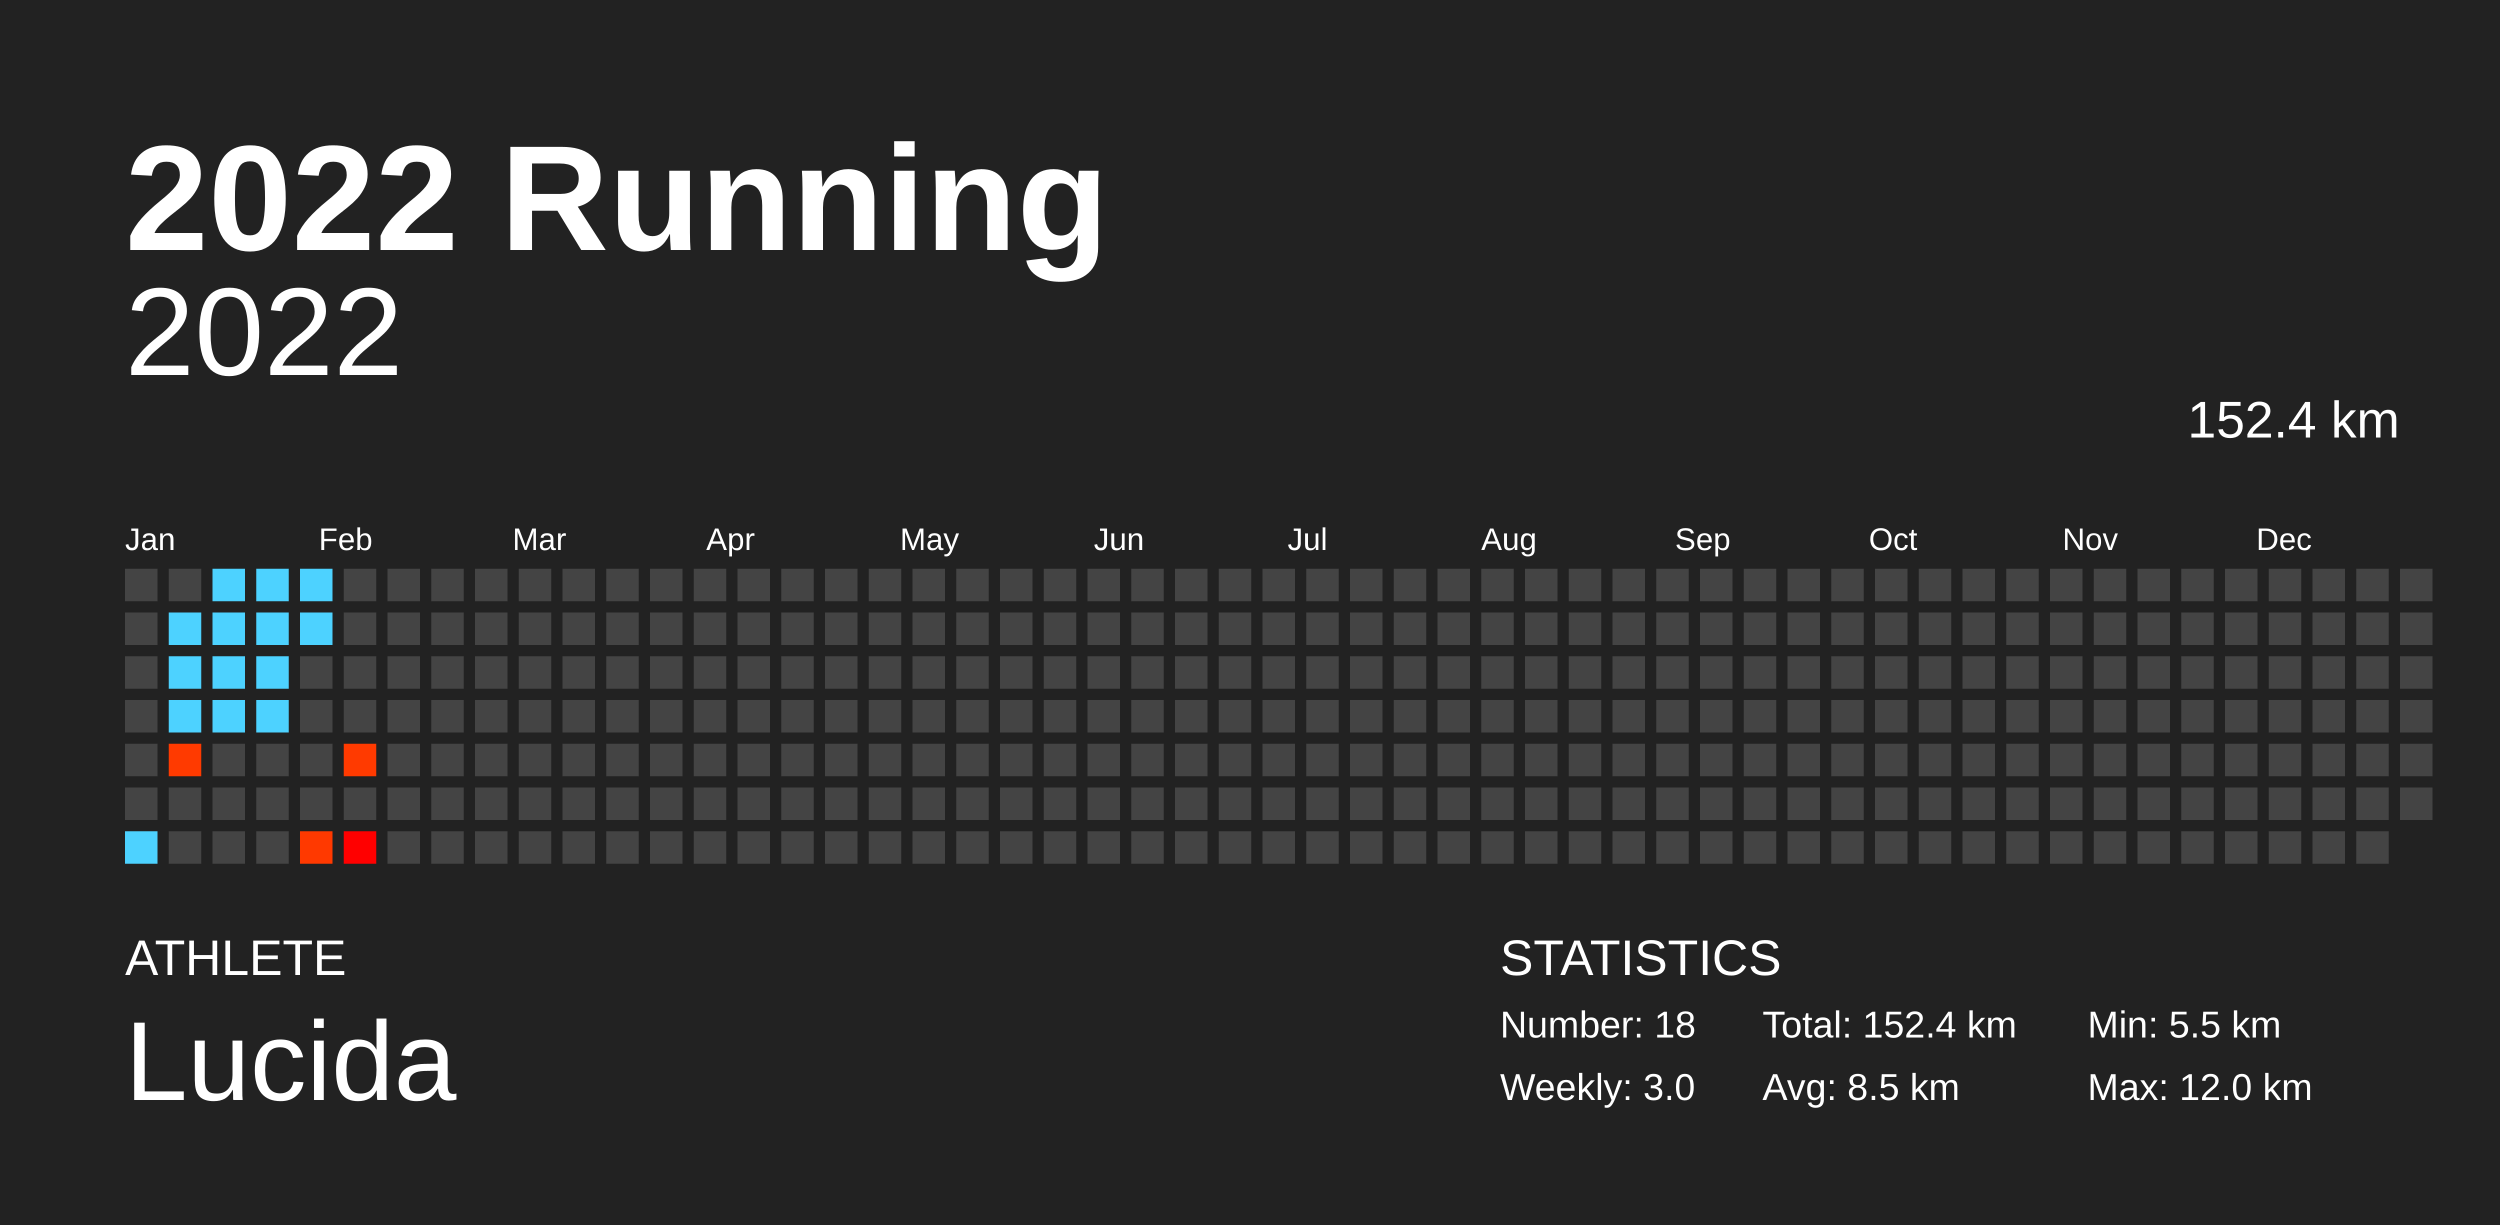
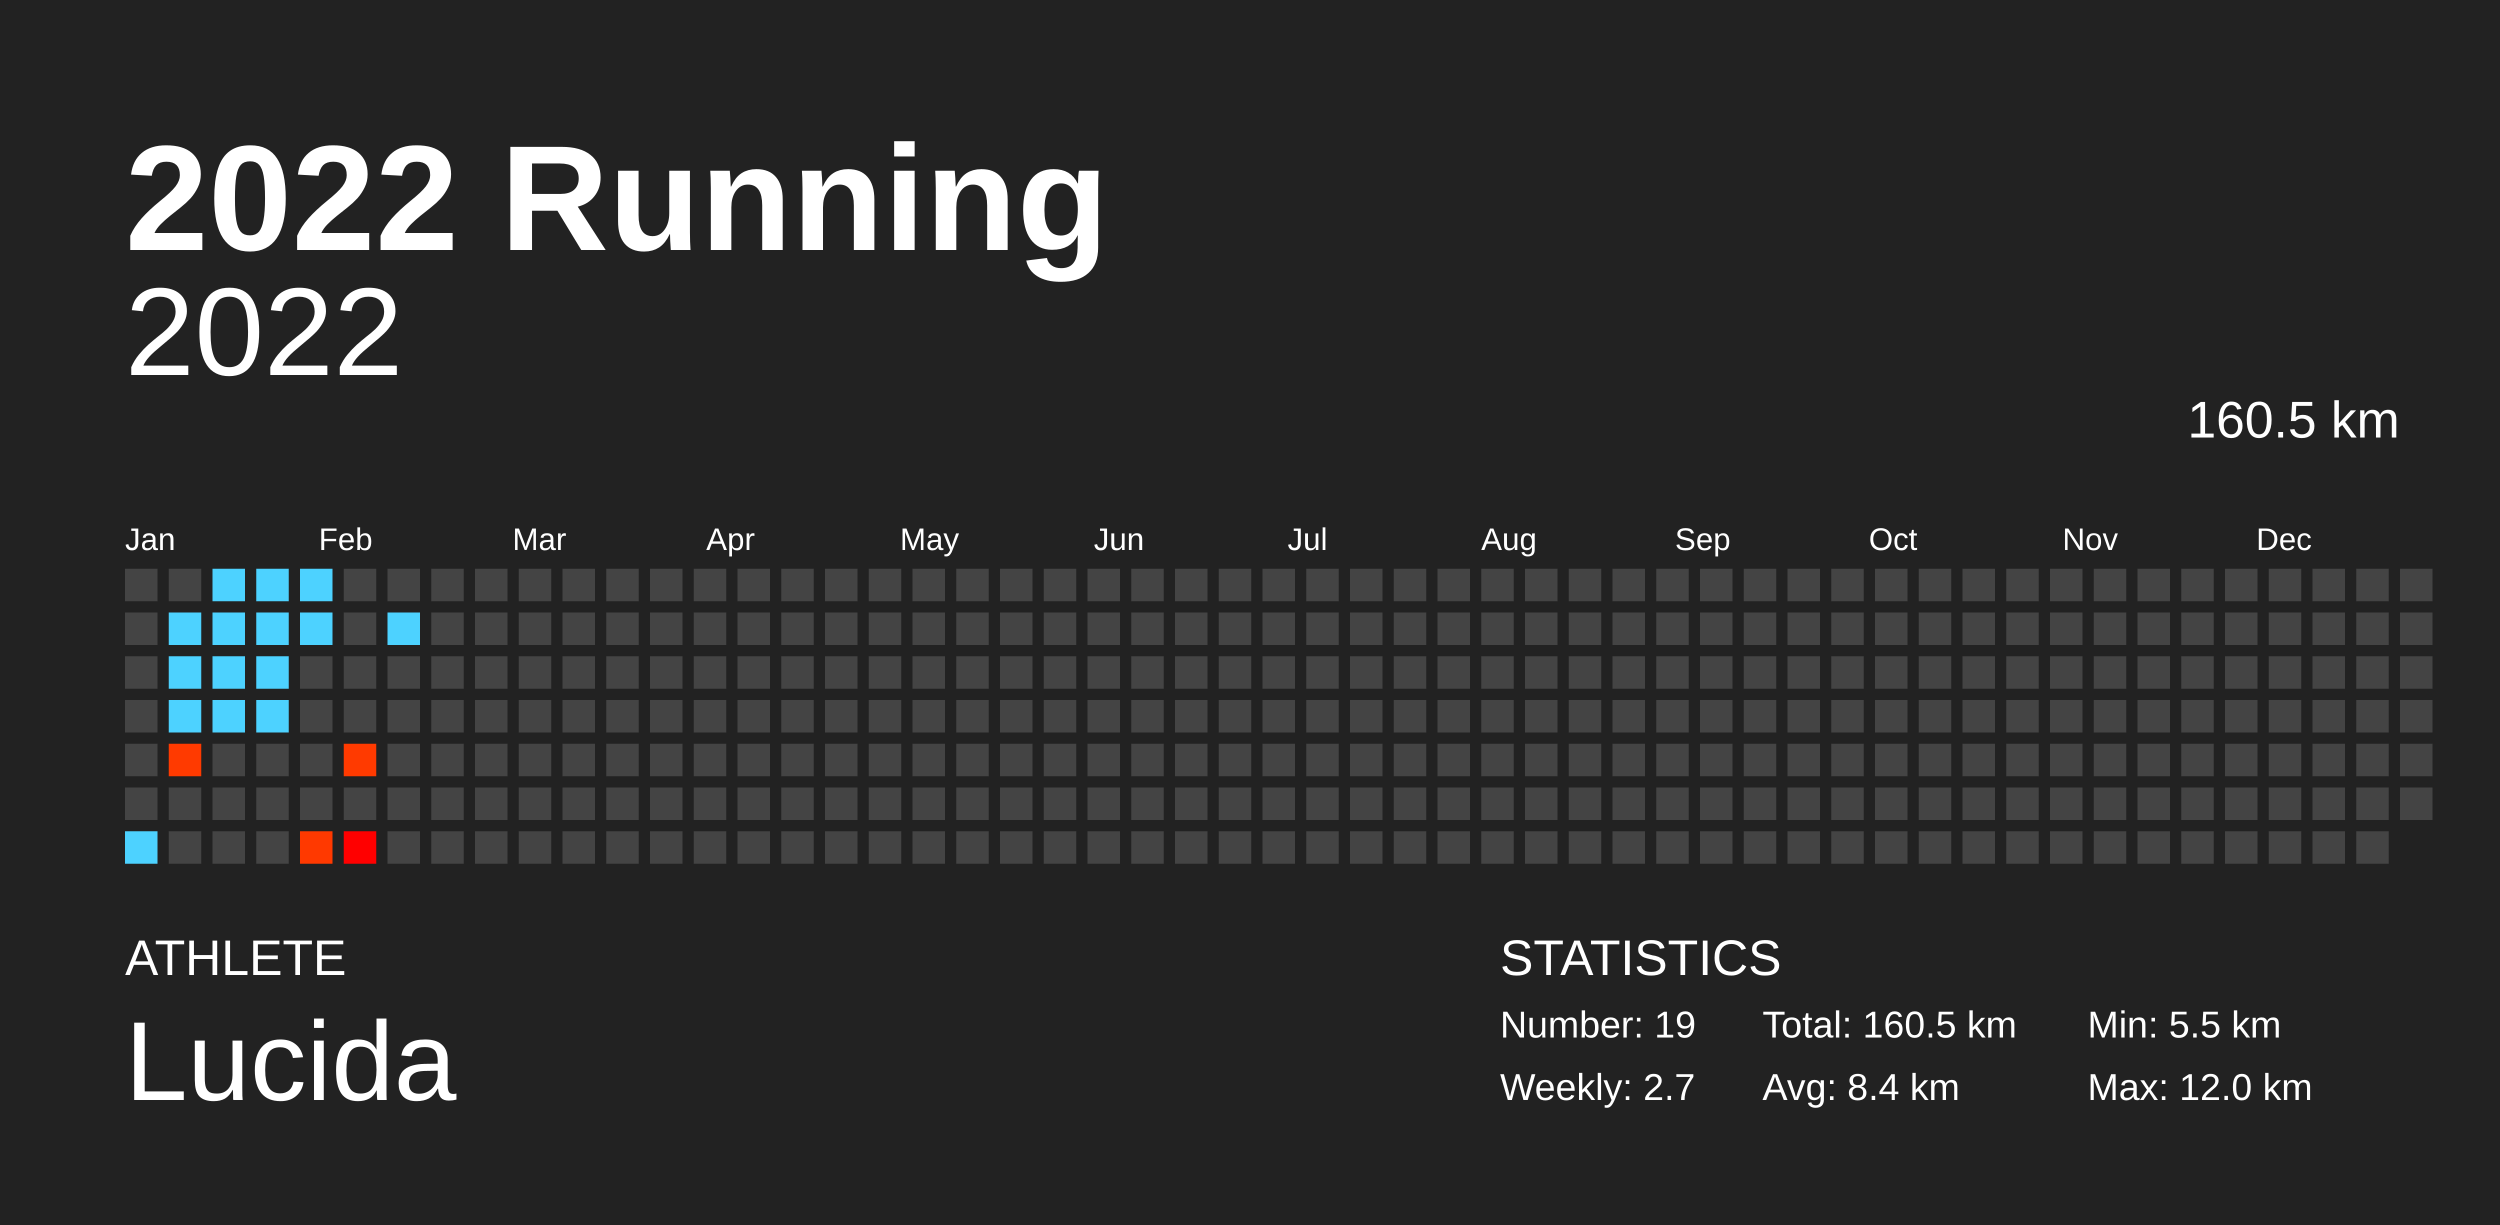
<svg xmlns="http://www.w3.org/2000/svg" baseProfile="full" height="98mm" version="1.1" viewBox="0,0,200,98" width="200mm">
  <defs />
  <rect fill="#222222" height="98" width="200" x="0" y="0" />
  <text fill="#FFFFFF" style="font-size:12px; font-family:Arial; font-weight:bold;" x="10" y="20">2022 Running</text>
  <text fill="#FFFFFF" style="font-size:4px; font-family:Arial" x="10" y="78">ATHLETE</text>
  <text fill="#FFFFFF" style="font-size:9px; font-family:Arial" x="10" y="88">Lucida</text>
  <text fill="#FFFFFF" style="font-size:4px; font-family:Arial" x="120" y="78">STATISTICS</text>
-   <text fill="#FFFFFF" style="font-size:3px; font-family:Arial" x="120" y="83">Number: 18</text>
-   <text fill="#FFFFFF" style="font-size:3px; font-family:Arial" x="120" y="88">Weekly: 3.0</text>
-   <text fill="#FFFFFF" style="font-size:3px; font-family:Arial" x="141" y="83">Total: 152.4 km</text>
-   <text fill="#FFFFFF" style="font-size:3px; font-family:Arial" x="141" y="88">Avg: 8.5 km</text>
+   <text fill="#FFFFFF" style="font-size:3px; font-family:Arial" x="120" y="83">Number: 19</text>
+   <text fill="#FFFFFF" style="font-size:3px; font-family:Arial" x="120" y="88">Weekly: 2.7</text>
+   <text fill="#FFFFFF" style="font-size:3px; font-family:Arial" x="141" y="83">Total: 160.5 km</text>
+   <text fill="#FFFFFF" style="font-size:3px; font-family:Arial" x="141" y="88">Avg: 8.4 km</text>
  <text fill="#FFFFFF" style="font-size:3px; font-family:Arial" x="167" y="83">Min: 5.5 km</text>
  <text fill="#FFFFFF" style="font-size:3px; font-family:Arial" x="167" y="88">Max: 12.0 km</text>
  <text alignment-baseline="hanging" fill="#FFFFFF" style="font-size:10.0px; font-family:Arial;" x="10" y="30">2022</text>
-   <text alignment-baseline="hanging" fill="#FFFFFF" style="font-size:4.125px; font-family:Arial;" x="175" y="35">152.4 km</text>
+   <text alignment-baseline="hanging" fill="#FFFFFF" style="font-size:4.125px; font-family:Arial;" x="175" y="35">160.5 km</text>
  <text fill="#FFFFFF" style="font-size:2.5px; font-family:Arial" x="10.0" y="44">Jan</text>
  <text fill="#FFFFFF" style="font-size:2.5px; font-family:Arial" x="25.5" y="44">Feb</text>
  <text fill="#FFFFFF" style="font-size:2.5px; font-family:Arial" x="41.0" y="44">Mar</text>
  <text fill="#FFFFFF" style="font-size:2.5px; font-family:Arial" x="56.5" y="44">Apr</text>
  <text fill="#FFFFFF" style="font-size:2.5px; font-family:Arial" x="72.0" y="44">May</text>
  <text fill="#FFFFFF" style="font-size:2.5px; font-family:Arial" x="87.5" y="44">Jun</text>
  <text fill="#FFFFFF" style="font-size:2.5px; font-family:Arial" x="103.0" y="44">Jul</text>
  <text fill="#FFFFFF" style="font-size:2.5px; font-family:Arial" x="118.5" y="44">Aug</text>
  <text fill="#FFFFFF" style="font-size:2.5px; font-family:Arial" x="134.0" y="44">Sep</text>
  <text fill="#FFFFFF" style="font-size:2.5px; font-family:Arial" x="149.5" y="44">Oct</text>
  <text fill="#FFFFFF" style="font-size:2.5px; font-family:Arial" x="165.0" y="44">Nov</text>
  <text fill="#FFFFFF" style="font-size:2.5px; font-family:Arial" x="180.5" y="44">Dec</text>
  <rect fill="#444444" height="2.6" width="2.6" x="10.0" y="45.5" />
  <rect fill="#444444" height="2.6" width="2.6" x="10.0" y="49.0" />
  <rect fill="#444444" height="2.6" width="2.6" x="10.0" y="52.5" />
  <rect fill="#444444" height="2.6" width="2.6" x="10.0" y="56.0" />
  <rect fill="#444444" height="2.6" width="2.6" x="10.0" y="59.5" />
  <rect fill="#444444" height="2.6" width="2.6" x="10.0" y="63.0" />
  <rect fill="#4dd2ff" height="2.6" width="2.6" x="10.0" y="66.5" />
  <rect fill="#444444" height="2.6" width="2.6" x="13.5" y="45.5" />
  <rect fill="#4dd2ff" height="2.6" width="2.6" x="13.5" y="49.0" />
  <rect fill="#4dd2ff" height="2.6" width="2.6" x="13.5" y="52.5" />
  <rect fill="#4dd2ff" height="2.6" width="2.6" x="13.5" y="56.0" />
  <rect fill="#ff3a00" height="2.6" width="2.6" x="13.5" y="59.5" />
  <rect fill="#444444" height="2.6" width="2.6" x="13.5" y="63.0" />
  <rect fill="#444444" height="2.6" width="2.6" x="13.5" y="66.5" />
  <rect fill="#4dd2ff" height="2.6" width="2.6" x="17.0" y="45.5" />
  <rect fill="#4dd2ff" height="2.6" width="2.6" x="17.0" y="49.0" />
  <rect fill="#4dd2ff" height="2.6" width="2.6" x="17.0" y="52.5" />
  <rect fill="#4dd2ff" height="2.6" width="2.6" x="17.0" y="56.0" />
  <rect fill="#444444" height="2.6" width="2.6" x="17.0" y="59.5" />
  <rect fill="#444444" height="2.6" width="2.6" x="17.0" y="63.0" />
  <rect fill="#444444" height="2.6" width="2.6" x="17.0" y="66.5" />
  <rect fill="#4dd2ff" height="2.6" width="2.6" x="20.5" y="45.5" />
  <rect fill="#4dd2ff" height="2.6" width="2.6" x="20.5" y="49.0" />
  <rect fill="#4dd2ff" height="2.6" width="2.6" x="20.5" y="52.5" />
  <rect fill="#4dd2ff" height="2.6" width="2.6" x="20.5" y="56.0" />
  <rect fill="#444444" height="2.6" width="2.6" x="20.5" y="59.5" />
  <rect fill="#444444" height="2.6" width="2.6" x="20.5" y="63.0" />
  <rect fill="#444444" height="2.6" width="2.6" x="20.5" y="66.5" />
  <rect fill="#4dd2ff" height="2.6" width="2.6" x="24.0" y="45.5" />
  <rect fill="#4dd2ff" height="2.6" width="2.6" x="24.0" y="49.0" />
  <rect fill="#444444" height="2.6" width="2.6" x="24.0" y="52.5" />
  <rect fill="#444444" height="2.6" width="2.6" x="24.0" y="56.0" />
  <rect fill="#444444" height="2.6" width="2.6" x="24.0" y="59.5" />
  <rect fill="#444444" height="2.6" width="2.6" x="24.0" y="63.0" />
  <rect fill="#ff3900" height="2.6" width="2.6" x="24.0" y="66.5" />
  <rect fill="#444444" height="2.6" width="2.6" x="27.5" y="45.5" />
  <rect fill="#444444" height="2.6" width="2.6" x="27.5" y="49.0" />
  <rect fill="#444444" height="2.6" width="2.6" x="27.5" y="52.5" />
  <rect fill="#444444" height="2.6" width="2.6" x="27.5" y="56.0" />
  <rect fill="#ff3a00" height="2.6" width="2.6" x="27.5" y="59.5" />
  <rect fill="#444444" height="2.6" width="2.6" x="27.5" y="63.0" />
  <rect fill="#ff0000" height="2.6" width="2.6" x="27.5" y="66.5" />
  <rect fill="#444444" height="2.6" width="2.6" x="31.0" y="45.5" />
-   <rect fill="#444444" height="2.6" width="2.6" x="31.0" y="49.0" />
+   <rect fill="#4dd2ff" height="2.6" width="2.6" x="31.0" y="49.0" />
  <rect fill="#444444" height="2.6" width="2.6" x="31.0" y="52.5" />
  <rect fill="#444444" height="2.6" width="2.6" x="31.0" y="56.0" />
  <rect fill="#444444" height="2.6" width="2.6" x="31.0" y="59.5" />
  <rect fill="#444444" height="2.6" width="2.6" x="31.0" y="63.0" />
  <rect fill="#444444" height="2.6" width="2.6" x="31.0" y="66.5" />
  <rect fill="#444444" height="2.6" width="2.6" x="34.5" y="45.5" />
  <rect fill="#444444" height="2.6" width="2.6" x="34.5" y="49.0" />
  <rect fill="#444444" height="2.6" width="2.6" x="34.5" y="52.5" />
  <rect fill="#444444" height="2.6" width="2.6" x="34.5" y="56.0" />
  <rect fill="#444444" height="2.6" width="2.6" x="34.5" y="59.5" />
  <rect fill="#444444" height="2.6" width="2.6" x="34.5" y="63.0" />
  <rect fill="#444444" height="2.6" width="2.6" x="34.5" y="66.5" />
  <rect fill="#444444" height="2.6" width="2.6" x="38.0" y="45.5" />
  <rect fill="#444444" height="2.6" width="2.6" x="38.0" y="49.0" />
  <rect fill="#444444" height="2.6" width="2.6" x="38.0" y="52.5" />
  <rect fill="#444444" height="2.6" width="2.6" x="38.0" y="56.0" />
  <rect fill="#444444" height="2.6" width="2.6" x="38.0" y="59.5" />
  <rect fill="#444444" height="2.6" width="2.6" x="38.0" y="63.0" />
  <rect fill="#444444" height="2.6" width="2.6" x="38.0" y="66.5" />
  <rect fill="#444444" height="2.6" width="2.6" x="41.5" y="45.5" />
  <rect fill="#444444" height="2.6" width="2.6" x="41.5" y="49.0" />
  <rect fill="#444444" height="2.6" width="2.6" x="41.5" y="52.5" />
  <rect fill="#444444" height="2.6" width="2.6" x="41.5" y="56.0" />
  <rect fill="#444444" height="2.6" width="2.6" x="41.5" y="59.5" />
  <rect fill="#444444" height="2.6" width="2.6" x="41.5" y="63.0" />
  <rect fill="#444444" height="2.6" width="2.6" x="41.5" y="66.5" />
  <rect fill="#444444" height="2.6" width="2.6" x="45.0" y="45.5" />
  <rect fill="#444444" height="2.6" width="2.6" x="45.0" y="49.0" />
  <rect fill="#444444" height="2.6" width="2.6" x="45.0" y="52.5" />
  <rect fill="#444444" height="2.6" width="2.6" x="45.0" y="56.0" />
  <rect fill="#444444" height="2.6" width="2.6" x="45.0" y="59.5" />
  <rect fill="#444444" height="2.6" width="2.6" x="45.0" y="63.0" />
  <rect fill="#444444" height="2.6" width="2.6" x="45.0" y="66.5" />
  <rect fill="#444444" height="2.6" width="2.6" x="48.5" y="45.5" />
  <rect fill="#444444" height="2.6" width="2.6" x="48.5" y="49.0" />
  <rect fill="#444444" height="2.6" width="2.6" x="48.5" y="52.5" />
  <rect fill="#444444" height="2.6" width="2.6" x="48.5" y="56.0" />
  <rect fill="#444444" height="2.6" width="2.6" x="48.5" y="59.5" />
  <rect fill="#444444" height="2.6" width="2.6" x="48.5" y="63.0" />
  <rect fill="#444444" height="2.6" width="2.6" x="48.5" y="66.5" />
  <rect fill="#444444" height="2.6" width="2.6" x="52.0" y="45.5" />
  <rect fill="#444444" height="2.6" width="2.6" x="52.0" y="49.0" />
  <rect fill="#444444" height="2.6" width="2.6" x="52.0" y="52.5" />
  <rect fill="#444444" height="2.6" width="2.6" x="52.0" y="56.0" />
  <rect fill="#444444" height="2.6" width="2.6" x="52.0" y="59.5" />
  <rect fill="#444444" height="2.6" width="2.6" x="52.0" y="63.0" />
  <rect fill="#444444" height="2.6" width="2.6" x="52.0" y="66.5" />
  <rect fill="#444444" height="2.6" width="2.6" x="55.5" y="45.5" />
  <rect fill="#444444" height="2.6" width="2.6" x="55.5" y="49.0" />
  <rect fill="#444444" height="2.6" width="2.6" x="55.5" y="52.5" />
  <rect fill="#444444" height="2.6" width="2.6" x="55.5" y="56.0" />
  <rect fill="#444444" height="2.6" width="2.6" x="55.5" y="59.5" />
  <rect fill="#444444" height="2.6" width="2.6" x="55.5" y="63.0" />
  <rect fill="#444444" height="2.6" width="2.6" x="55.5" y="66.5" />
  <rect fill="#444444" height="2.6" width="2.6" x="59.0" y="45.5" />
  <rect fill="#444444" height="2.6" width="2.6" x="59.0" y="49.0" />
  <rect fill="#444444" height="2.6" width="2.6" x="59.0" y="52.5" />
  <rect fill="#444444" height="2.6" width="2.6" x="59.0" y="56.0" />
  <rect fill="#444444" height="2.6" width="2.6" x="59.0" y="59.5" />
  <rect fill="#444444" height="2.6" width="2.6" x="59.0" y="63.0" />
  <rect fill="#444444" height="2.6" width="2.6" x="59.0" y="66.5" />
  <rect fill="#444444" height="2.6" width="2.6" x="62.5" y="45.5" />
  <rect fill="#444444" height="2.6" width="2.6" x="62.5" y="49.0" />
  <rect fill="#444444" height="2.6" width="2.6" x="62.5" y="52.5" />
  <rect fill="#444444" height="2.6" width="2.6" x="62.5" y="56.0" />
  <rect fill="#444444" height="2.6" width="2.6" x="62.5" y="59.5" />
  <rect fill="#444444" height="2.6" width="2.6" x="62.5" y="63.0" />
  <rect fill="#444444" height="2.6" width="2.6" x="62.5" y="66.5" />
  <rect fill="#444444" height="2.6" width="2.6" x="66.0" y="45.5" />
  <rect fill="#444444" height="2.6" width="2.6" x="66.0" y="49.0" />
  <rect fill="#444444" height="2.6" width="2.6" x="66.0" y="52.5" />
  <rect fill="#444444" height="2.6" width="2.6" x="66.0" y="56.0" />
  <rect fill="#444444" height="2.6" width="2.6" x="66.0" y="59.5" />
  <rect fill="#444444" height="2.6" width="2.6" x="66.0" y="63.0" />
  <rect fill="#444444" height="2.6" width="2.6" x="66.0" y="66.5" />
  <rect fill="#444444" height="2.6" width="2.6" x="69.5" y="45.5" />
  <rect fill="#444444" height="2.6" width="2.6" x="69.5" y="49.0" />
  <rect fill="#444444" height="2.6" width="2.6" x="69.5" y="52.5" />
  <rect fill="#444444" height="2.6" width="2.6" x="69.5" y="56.0" />
  <rect fill="#444444" height="2.6" width="2.6" x="69.5" y="59.5" />
  <rect fill="#444444" height="2.6" width="2.6" x="69.5" y="63.0" />
  <rect fill="#444444" height="2.6" width="2.6" x="69.5" y="66.5" />
  <rect fill="#444444" height="2.6" width="2.6" x="73.0" y="45.5" />
  <rect fill="#444444" height="2.6" width="2.6" x="73.0" y="49.0" />
  <rect fill="#444444" height="2.6" width="2.6" x="73.0" y="52.5" />
  <rect fill="#444444" height="2.6" width="2.6" x="73.0" y="56.0" />
  <rect fill="#444444" height="2.6" width="2.6" x="73.0" y="59.5" />
  <rect fill="#444444" height="2.6" width="2.6" x="73.0" y="63.0" />
  <rect fill="#444444" height="2.6" width="2.6" x="73.0" y="66.5" />
  <rect fill="#444444" height="2.6" width="2.6" x="76.5" y="45.5" />
  <rect fill="#444444" height="2.6" width="2.6" x="76.5" y="49.0" />
  <rect fill="#444444" height="2.6" width="2.6" x="76.5" y="52.5" />
  <rect fill="#444444" height="2.6" width="2.6" x="76.5" y="56.0" />
  <rect fill="#444444" height="2.6" width="2.6" x="76.5" y="59.5" />
  <rect fill="#444444" height="2.6" width="2.6" x="76.5" y="63.0" />
  <rect fill="#444444" height="2.6" width="2.6" x="76.5" y="66.5" />
  <rect fill="#444444" height="2.6" width="2.6" x="80.0" y="45.5" />
  <rect fill="#444444" height="2.6" width="2.6" x="80.0" y="49.0" />
  <rect fill="#444444" height="2.6" width="2.6" x="80.0" y="52.5" />
  <rect fill="#444444" height="2.6" width="2.6" x="80.0" y="56.0" />
  <rect fill="#444444" height="2.6" width="2.6" x="80.0" y="59.5" />
  <rect fill="#444444" height="2.6" width="2.6" x="80.0" y="63.0" />
  <rect fill="#444444" height="2.6" width="2.6" x="80.0" y="66.5" />
  <rect fill="#444444" height="2.6" width="2.6" x="83.5" y="45.5" />
  <rect fill="#444444" height="2.6" width="2.6" x="83.5" y="49.0" />
  <rect fill="#444444" height="2.6" width="2.6" x="83.5" y="52.5" />
  <rect fill="#444444" height="2.6" width="2.6" x="83.5" y="56.0" />
  <rect fill="#444444" height="2.6" width="2.6" x="83.5" y="59.5" />
  <rect fill="#444444" height="2.6" width="2.6" x="83.5" y="63.0" />
  <rect fill="#444444" height="2.6" width="2.6" x="83.5" y="66.5" />
  <rect fill="#444444" height="2.6" width="2.6" x="87.0" y="45.5" />
  <rect fill="#444444" height="2.6" width="2.6" x="87.0" y="49.0" />
  <rect fill="#444444" height="2.6" width="2.6" x="87.0" y="52.5" />
  <rect fill="#444444" height="2.6" width="2.6" x="87.0" y="56.0" />
  <rect fill="#444444" height="2.6" width="2.6" x="87.0" y="59.5" />
  <rect fill="#444444" height="2.6" width="2.6" x="87.0" y="63.0" />
  <rect fill="#444444" height="2.6" width="2.6" x="87.0" y="66.5" />
  <rect fill="#444444" height="2.6" width="2.6" x="90.5" y="45.5" />
  <rect fill="#444444" height="2.6" width="2.6" x="90.5" y="49.0" />
  <rect fill="#444444" height="2.6" width="2.6" x="90.5" y="52.5" />
  <rect fill="#444444" height="2.6" width="2.6" x="90.5" y="56.0" />
  <rect fill="#444444" height="2.6" width="2.6" x="90.5" y="59.5" />
  <rect fill="#444444" height="2.6" width="2.6" x="90.5" y="63.0" />
  <rect fill="#444444" height="2.6" width="2.6" x="90.5" y="66.5" />
  <rect fill="#444444" height="2.6" width="2.6" x="94.0" y="45.5" />
  <rect fill="#444444" height="2.6" width="2.6" x="94.0" y="49.0" />
  <rect fill="#444444" height="2.6" width="2.6" x="94.0" y="52.5" />
  <rect fill="#444444" height="2.6" width="2.6" x="94.0" y="56.0" />
  <rect fill="#444444" height="2.6" width="2.6" x="94.0" y="59.5" />
  <rect fill="#444444" height="2.6" width="2.6" x="94.0" y="63.0" />
  <rect fill="#444444" height="2.6" width="2.6" x="94.0" y="66.5" />
  <rect fill="#444444" height="2.6" width="2.6" x="97.5" y="45.5" />
  <rect fill="#444444" height="2.6" width="2.6" x="97.5" y="49.0" />
  <rect fill="#444444" height="2.6" width="2.6" x="97.5" y="52.5" />
  <rect fill="#444444" height="2.6" width="2.6" x="97.5" y="56.0" />
  <rect fill="#444444" height="2.6" width="2.6" x="97.5" y="59.5" />
  <rect fill="#444444" height="2.6" width="2.6" x="97.5" y="63.0" />
  <rect fill="#444444" height="2.6" width="2.6" x="97.5" y="66.5" />
  <rect fill="#444444" height="2.6" width="2.6" x="101.0" y="45.5" />
  <rect fill="#444444" height="2.6" width="2.6" x="101.0" y="49.0" />
  <rect fill="#444444" height="2.6" width="2.6" x="101.0" y="52.5" />
  <rect fill="#444444" height="2.6" width="2.6" x="101.0" y="56.0" />
  <rect fill="#444444" height="2.6" width="2.6" x="101.0" y="59.5" />
  <rect fill="#444444" height="2.6" width="2.6" x="101.0" y="63.0" />
  <rect fill="#444444" height="2.6" width="2.6" x="101.0" y="66.5" />
  <rect fill="#444444" height="2.6" width="2.6" x="104.5" y="45.5" />
  <rect fill="#444444" height="2.6" width="2.6" x="104.5" y="49.0" />
  <rect fill="#444444" height="2.6" width="2.6" x="104.5" y="52.5" />
  <rect fill="#444444" height="2.6" width="2.6" x="104.5" y="56.0" />
  <rect fill="#444444" height="2.6" width="2.6" x="104.5" y="59.5" />
  <rect fill="#444444" height="2.6" width="2.6" x="104.5" y="63.0" />
  <rect fill="#444444" height="2.6" width="2.6" x="104.5" y="66.5" />
  <rect fill="#444444" height="2.6" width="2.6" x="108.0" y="45.5" />
  <rect fill="#444444" height="2.6" width="2.6" x="108.0" y="49.0" />
  <rect fill="#444444" height="2.6" width="2.6" x="108.0" y="52.5" />
  <rect fill="#444444" height="2.6" width="2.6" x="108.0" y="56.0" />
  <rect fill="#444444" height="2.6" width="2.6" x="108.0" y="59.5" />
  <rect fill="#444444" height="2.6" width="2.6" x="108.0" y="63.0" />
  <rect fill="#444444" height="2.6" width="2.6" x="108.0" y="66.5" />
  <rect fill="#444444" height="2.6" width="2.6" x="111.5" y="45.5" />
  <rect fill="#444444" height="2.6" width="2.6" x="111.5" y="49.0" />
  <rect fill="#444444" height="2.6" width="2.6" x="111.5" y="52.5" />
  <rect fill="#444444" height="2.6" width="2.6" x="111.5" y="56.0" />
  <rect fill="#444444" height="2.6" width="2.6" x="111.5" y="59.5" />
  <rect fill="#444444" height="2.6" width="2.6" x="111.5" y="63.0" />
  <rect fill="#444444" height="2.6" width="2.6" x="111.5" y="66.5" />
  <rect fill="#444444" height="2.6" width="2.6" x="115.0" y="45.5" />
  <rect fill="#444444" height="2.6" width="2.6" x="115.0" y="49.0" />
  <rect fill="#444444" height="2.6" width="2.6" x="115.0" y="52.5" />
  <rect fill="#444444" height="2.6" width="2.6" x="115.0" y="56.0" />
  <rect fill="#444444" height="2.6" width="2.6" x="115.0" y="59.5" />
  <rect fill="#444444" height="2.6" width="2.6" x="115.0" y="63.0" />
  <rect fill="#444444" height="2.6" width="2.6" x="115.0" y="66.5" />
  <rect fill="#444444" height="2.6" width="2.6" x="118.5" y="45.5" />
  <rect fill="#444444" height="2.6" width="2.6" x="118.5" y="49.0" />
  <rect fill="#444444" height="2.6" width="2.6" x="118.5" y="52.5" />
  <rect fill="#444444" height="2.6" width="2.6" x="118.5" y="56.0" />
  <rect fill="#444444" height="2.6" width="2.6" x="118.5" y="59.5" />
  <rect fill="#444444" height="2.6" width="2.6" x="118.5" y="63.0" />
  <rect fill="#444444" height="2.6" width="2.6" x="118.5" y="66.5" />
  <rect fill="#444444" height="2.6" width="2.6" x="122.0" y="45.5" />
  <rect fill="#444444" height="2.6" width="2.6" x="122.0" y="49.0" />
  <rect fill="#444444" height="2.6" width="2.6" x="122.0" y="52.5" />
  <rect fill="#444444" height="2.6" width="2.6" x="122.0" y="56.0" />
  <rect fill="#444444" height="2.6" width="2.6" x="122.0" y="59.5" />
  <rect fill="#444444" height="2.6" width="2.6" x="122.0" y="63.0" />
  <rect fill="#444444" height="2.6" width="2.6" x="122.0" y="66.5" />
  <rect fill="#444444" height="2.6" width="2.6" x="125.5" y="45.5" />
  <rect fill="#444444" height="2.6" width="2.6" x="125.5" y="49.0" />
  <rect fill="#444444" height="2.6" width="2.6" x="125.5" y="52.5" />
  <rect fill="#444444" height="2.6" width="2.6" x="125.5" y="56.0" />
  <rect fill="#444444" height="2.6" width="2.6" x="125.5" y="59.5" />
  <rect fill="#444444" height="2.6" width="2.6" x="125.5" y="63.0" />
  <rect fill="#444444" height="2.6" width="2.6" x="125.5" y="66.5" />
  <rect fill="#444444" height="2.6" width="2.6" x="129.0" y="45.5" />
  <rect fill="#444444" height="2.6" width="2.6" x="129.0" y="49.0" />
  <rect fill="#444444" height="2.6" width="2.6" x="129.0" y="52.5" />
  <rect fill="#444444" height="2.6" width="2.6" x="129.0" y="56.0" />
  <rect fill="#444444" height="2.6" width="2.6" x="129.0" y="59.5" />
  <rect fill="#444444" height="2.6" width="2.6" x="129.0" y="63.0" />
  <rect fill="#444444" height="2.6" width="2.6" x="129.0" y="66.5" />
  <rect fill="#444444" height="2.6" width="2.6" x="132.5" y="45.5" />
  <rect fill="#444444" height="2.6" width="2.6" x="132.5" y="49.0" />
  <rect fill="#444444" height="2.6" width="2.6" x="132.5" y="52.5" />
  <rect fill="#444444" height="2.6" width="2.6" x="132.5" y="56.0" />
  <rect fill="#444444" height="2.6" width="2.6" x="132.5" y="59.5" />
  <rect fill="#444444" height="2.6" width="2.6" x="132.5" y="63.0" />
  <rect fill="#444444" height="2.6" width="2.6" x="132.5" y="66.5" />
  <rect fill="#444444" height="2.6" width="2.6" x="136.0" y="45.5" />
  <rect fill="#444444" height="2.6" width="2.6" x="136.0" y="49.0" />
  <rect fill="#444444" height="2.6" width="2.6" x="136.0" y="52.5" />
  <rect fill="#444444" height="2.6" width="2.6" x="136.0" y="56.0" />
  <rect fill="#444444" height="2.6" width="2.6" x="136.0" y="59.5" />
  <rect fill="#444444" height="2.6" width="2.6" x="136.0" y="63.0" />
  <rect fill="#444444" height="2.6" width="2.6" x="136.0" y="66.5" />
  <rect fill="#444444" height="2.6" width="2.6" x="139.5" y="45.5" />
  <rect fill="#444444" height="2.6" width="2.6" x="139.5" y="49.0" />
  <rect fill="#444444" height="2.6" width="2.6" x="139.5" y="52.5" />
  <rect fill="#444444" height="2.6" width="2.6" x="139.5" y="56.0" />
  <rect fill="#444444" height="2.6" width="2.6" x="139.5" y="59.5" />
  <rect fill="#444444" height="2.6" width="2.6" x="139.5" y="63.0" />
  <rect fill="#444444" height="2.6" width="2.6" x="139.5" y="66.5" />
  <rect fill="#444444" height="2.6" width="2.6" x="143.0" y="45.5" />
  <rect fill="#444444" height="2.6" width="2.6" x="143.0" y="49.0" />
  <rect fill="#444444" height="2.6" width="2.6" x="143.0" y="52.5" />
  <rect fill="#444444" height="2.6" width="2.6" x="143.0" y="56.0" />
  <rect fill="#444444" height="2.6" width="2.6" x="143.0" y="59.5" />
  <rect fill="#444444" height="2.6" width="2.6" x="143.0" y="63.0" />
  <rect fill="#444444" height="2.6" width="2.6" x="143.0" y="66.5" />
  <rect fill="#444444" height="2.6" width="2.6" x="146.5" y="45.5" />
  <rect fill="#444444" height="2.6" width="2.6" x="146.5" y="49.0" />
  <rect fill="#444444" height="2.6" width="2.6" x="146.5" y="52.5" />
  <rect fill="#444444" height="2.6" width="2.6" x="146.5" y="56.0" />
  <rect fill="#444444" height="2.6" width="2.6" x="146.5" y="59.5" />
  <rect fill="#444444" height="2.6" width="2.6" x="146.5" y="63.0" />
  <rect fill="#444444" height="2.6" width="2.6" x="146.5" y="66.5" />
  <rect fill="#444444" height="2.6" width="2.6" x="150.0" y="45.5" />
  <rect fill="#444444" height="2.6" width="2.6" x="150.0" y="49.0" />
  <rect fill="#444444" height="2.6" width="2.6" x="150.0" y="52.5" />
  <rect fill="#444444" height="2.6" width="2.6" x="150.0" y="56.0" />
  <rect fill="#444444" height="2.6" width="2.6" x="150.0" y="59.5" />
  <rect fill="#444444" height="2.6" width="2.6" x="150.0" y="63.0" />
  <rect fill="#444444" height="2.6" width="2.6" x="150.0" y="66.5" />
  <rect fill="#444444" height="2.6" width="2.6" x="153.5" y="45.5" />
  <rect fill="#444444" height="2.6" width="2.6" x="153.5" y="49.0" />
  <rect fill="#444444" height="2.6" width="2.6" x="153.5" y="52.5" />
  <rect fill="#444444" height="2.6" width="2.6" x="153.5" y="56.0" />
  <rect fill="#444444" height="2.6" width="2.6" x="153.5" y="59.5" />
  <rect fill="#444444" height="2.6" width="2.6" x="153.5" y="63.0" />
  <rect fill="#444444" height="2.6" width="2.6" x="153.5" y="66.5" />
  <rect fill="#444444" height="2.6" width="2.6" x="157.0" y="45.5" />
  <rect fill="#444444" height="2.6" width="2.6" x="157.0" y="49.0" />
  <rect fill="#444444" height="2.6" width="2.6" x="157.0" y="52.5" />
  <rect fill="#444444" height="2.6" width="2.6" x="157.0" y="56.0" />
  <rect fill="#444444" height="2.6" width="2.6" x="157.0" y="59.5" />
  <rect fill="#444444" height="2.6" width="2.6" x="157.0" y="63.0" />
  <rect fill="#444444" height="2.6" width="2.6" x="157.0" y="66.5" />
  <rect fill="#444444" height="2.6" width="2.6" x="160.5" y="45.5" />
  <rect fill="#444444" height="2.6" width="2.6" x="160.5" y="49.0" />
  <rect fill="#444444" height="2.6" width="2.6" x="160.5" y="52.5" />
  <rect fill="#444444" height="2.6" width="2.6" x="160.5" y="56.0" />
  <rect fill="#444444" height="2.6" width="2.6" x="160.5" y="59.5" />
  <rect fill="#444444" height="2.6" width="2.6" x="160.5" y="63.0" />
  <rect fill="#444444" height="2.6" width="2.6" x="160.5" y="66.5" />
  <rect fill="#444444" height="2.6" width="2.6" x="164.0" y="45.5" />
  <rect fill="#444444" height="2.6" width="2.6" x="164.0" y="49.0" />
  <rect fill="#444444" height="2.6" width="2.6" x="164.0" y="52.5" />
  <rect fill="#444444" height="2.6" width="2.6" x="164.0" y="56.0" />
  <rect fill="#444444" height="2.6" width="2.6" x="164.0" y="59.5" />
  <rect fill="#444444" height="2.6" width="2.6" x="164.0" y="63.0" />
  <rect fill="#444444" height="2.6" width="2.6" x="164.0" y="66.5" />
  <rect fill="#444444" height="2.6" width="2.6" x="167.5" y="45.5" />
  <rect fill="#444444" height="2.6" width="2.6" x="167.5" y="49.0" />
  <rect fill="#444444" height="2.6" width="2.6" x="167.5" y="52.5" />
  <rect fill="#444444" height="2.6" width="2.6" x="167.5" y="56.0" />
  <rect fill="#444444" height="2.6" width="2.6" x="167.5" y="59.5" />
  <rect fill="#444444" height="2.6" width="2.6" x="167.5" y="63.0" />
  <rect fill="#444444" height="2.6" width="2.6" x="167.5" y="66.5" />
  <rect fill="#444444" height="2.6" width="2.6" x="171.0" y="45.5" />
  <rect fill="#444444" height="2.6" width="2.6" x="171.0" y="49.0" />
  <rect fill="#444444" height="2.6" width="2.6" x="171.0" y="52.5" />
  <rect fill="#444444" height="2.6" width="2.6" x="171.0" y="56.0" />
  <rect fill="#444444" height="2.6" width="2.6" x="171.0" y="59.5" />
  <rect fill="#444444" height="2.6" width="2.6" x="171.0" y="63.0" />
  <rect fill="#444444" height="2.6" width="2.6" x="171.0" y="66.5" />
  <rect fill="#444444" height="2.6" width="2.6" x="174.5" y="45.5" />
  <rect fill="#444444" height="2.6" width="2.6" x="174.5" y="49.0" />
  <rect fill="#444444" height="2.6" width="2.6" x="174.5" y="52.5" />
  <rect fill="#444444" height="2.6" width="2.6" x="174.5" y="56.0" />
  <rect fill="#444444" height="2.6" width="2.6" x="174.5" y="59.5" />
  <rect fill="#444444" height="2.6" width="2.6" x="174.5" y="63.0" />
  <rect fill="#444444" height="2.6" width="2.6" x="174.5" y="66.5" />
  <rect fill="#444444" height="2.6" width="2.6" x="178.0" y="45.5" />
  <rect fill="#444444" height="2.6" width="2.6" x="178.0" y="49.0" />
  <rect fill="#444444" height="2.6" width="2.6" x="178.0" y="52.5" />
  <rect fill="#444444" height="2.6" width="2.6" x="178.0" y="56.0" />
  <rect fill="#444444" height="2.6" width="2.6" x="178.0" y="59.5" />
  <rect fill="#444444" height="2.6" width="2.6" x="178.0" y="63.0" />
  <rect fill="#444444" height="2.6" width="2.6" x="178.0" y="66.5" />
  <rect fill="#444444" height="2.6" width="2.6" x="181.5" y="45.5" />
  <rect fill="#444444" height="2.6" width="2.6" x="181.5" y="49.0" />
  <rect fill="#444444" height="2.6" width="2.6" x="181.5" y="52.5" />
  <rect fill="#444444" height="2.6" width="2.6" x="181.5" y="56.0" />
  <rect fill="#444444" height="2.6" width="2.6" x="181.5" y="59.5" />
  <rect fill="#444444" height="2.6" width="2.6" x="181.5" y="63.0" />
  <rect fill="#444444" height="2.6" width="2.6" x="181.5" y="66.5" />
  <rect fill="#444444" height="2.6" width="2.6" x="185.0" y="45.5" />
  <rect fill="#444444" height="2.6" width="2.6" x="185.0" y="49.0" />
  <rect fill="#444444" height="2.6" width="2.6" x="185.0" y="52.5" />
  <rect fill="#444444" height="2.6" width="2.6" x="185.0" y="56.0" />
  <rect fill="#444444" height="2.6" width="2.6" x="185.0" y="59.5" />
  <rect fill="#444444" height="2.6" width="2.6" x="185.0" y="63.0" />
  <rect fill="#444444" height="2.6" width="2.6" x="185.0" y="66.5" />
  <rect fill="#444444" height="2.6" width="2.6" x="188.5" y="45.5" />
  <rect fill="#444444" height="2.6" width="2.6" x="188.5" y="49.0" />
  <rect fill="#444444" height="2.6" width="2.6" x="188.5" y="52.5" />
  <rect fill="#444444" height="2.6" width="2.6" x="188.5" y="56.0" />
  <rect fill="#444444" height="2.6" width="2.6" x="188.5" y="59.5" />
  <rect fill="#444444" height="2.6" width="2.6" x="188.5" y="63.0" />
  <rect fill="#444444" height="2.6" width="2.6" x="188.5" y="66.5" />
  <rect fill="#444444" height="2.6" width="2.6" x="192.0" y="45.5" />
  <rect fill="#444444" height="2.6" width="2.6" x="192.0" y="49.0" />
  <rect fill="#444444" height="2.6" width="2.6" x="192.0" y="52.5" />
  <rect fill="#444444" height="2.6" width="2.6" x="192.0" y="56.0" />
  <rect fill="#444444" height="2.6" width="2.6" x="192.0" y="59.5" />
  <rect fill="#444444" height="2.6" width="2.6" x="192.0" y="63.0" />
</svg>
